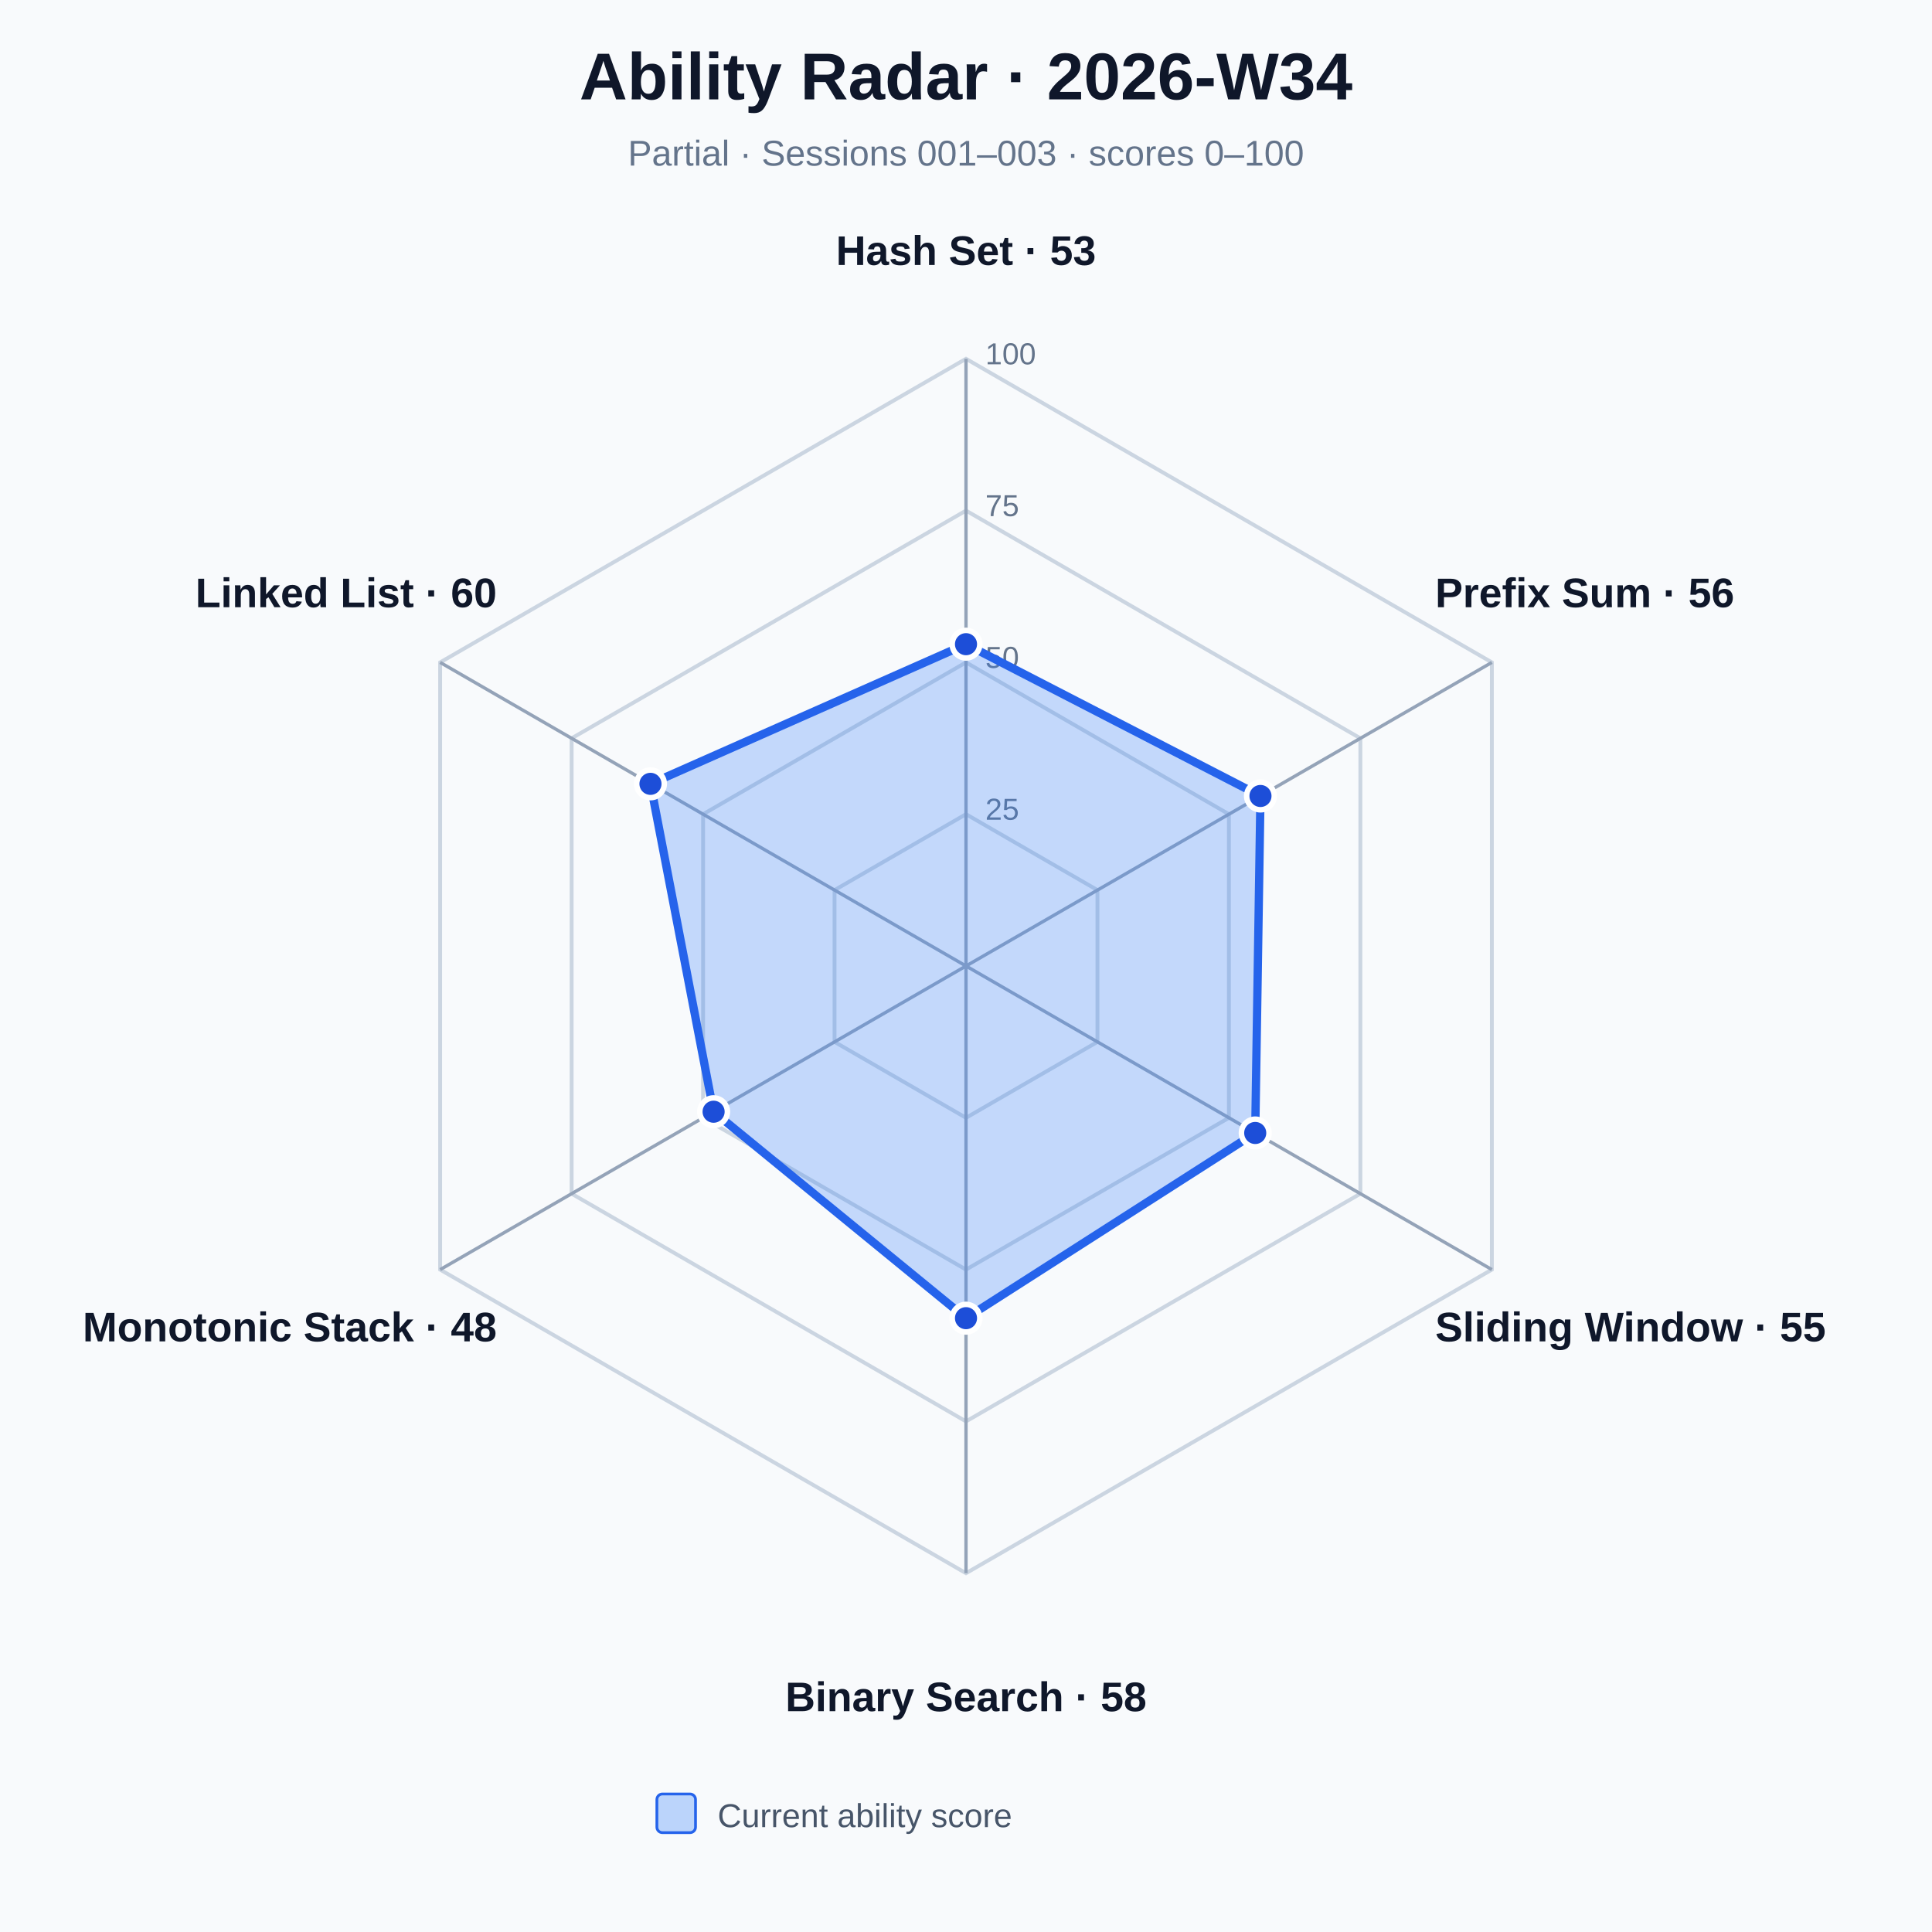
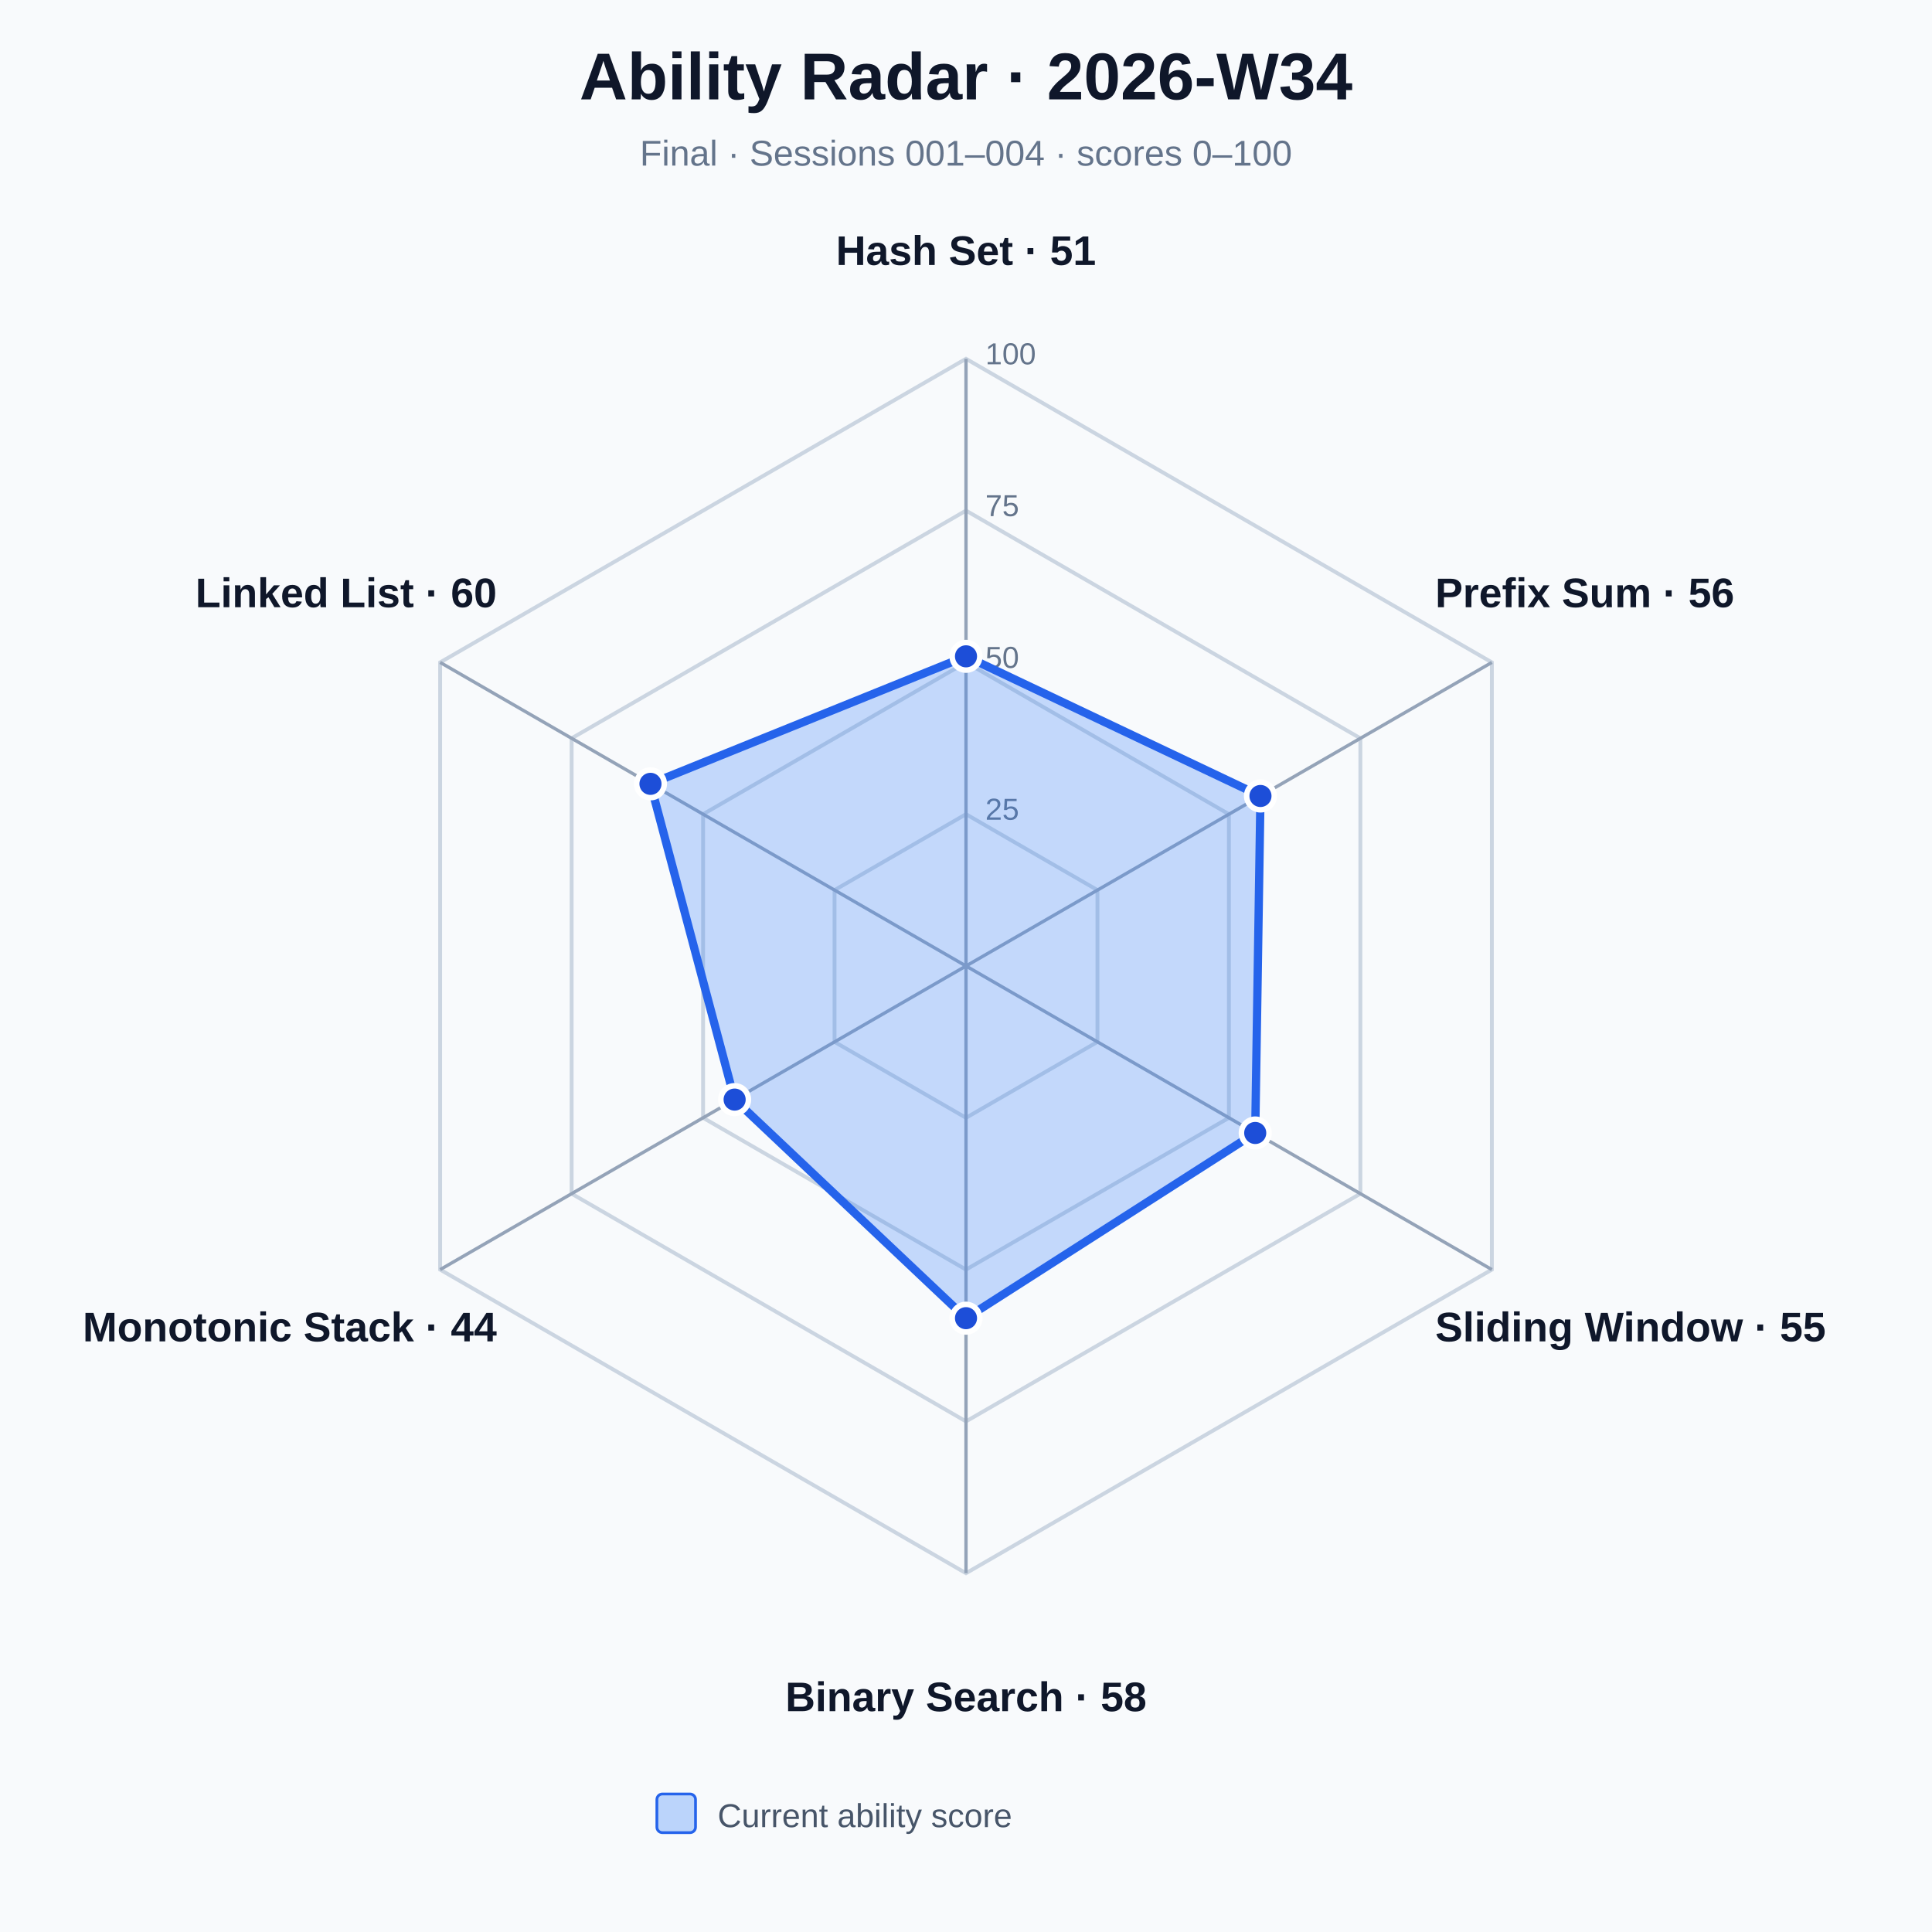
<svg xmlns="http://www.w3.org/2000/svg" viewBox="0 0 700 700" role="img" aria-labelledby="title desc">
  <rect width="700" height="700" fill="#f8fafc" />
  <text x="350" y="36" text-anchor="middle" font-family="Arial, sans-serif" font-size="24" font-weight="700" fill="#0f172a">Ability Radar · 2026-W34</text>
-   <text x="350" y="60" text-anchor="middle" font-family="Arial, sans-serif" font-size="13" fill="#64748b">Partial · Sessions 001–003 · scores 0–100</text>
+   <text x="350" y="60" text-anchor="middle" font-family="Arial, sans-serif" font-size="13" fill="#64748b">Final · Sessions 001–004 · scores 0–100</text>
  <g fill="none" stroke="#cbd5e1" stroke-width="1.4">
    <polygon points="350,295 397.63,322.5 397.63,377.5 350,405 302.37,377.5 302.37,322.5" />
    <polygon points="350,240 445.26,295 445.26,405 350,460 254.74,405 254.74,295" />
    <polygon points="350,185 492.89,267.5 492.89,432.5 350,515 207.11,432.5 207.11,267.5" />
    <polygon points="350,130 540.53,240 540.53,460 350,570 159.47,460 159.47,240" />
  </g>
  <g stroke="#94a3b8" stroke-width="1.2">
    <line x1="350" y1="350" x2="350" y2="130" />
    <line x1="350" y1="350" x2="540.53" y2="240" />
    <line x1="350" y1="350" x2="540.53" y2="460" />
    <line x1="350" y1="350" x2="350" y2="570" />
    <line x1="350" y1="350" x2="159.47" y2="460" />
    <line x1="350" y1="350" x2="159.47" y2="240" />
  </g>
  <g font-family="Arial, sans-serif" font-size="11" fill="#64748b">
    <text x="357" y="297">25</text>
    <text x="357" y="242">50</text>
    <text x="357" y="187">75</text>
    <text x="357" y="132">100</text>
  </g>
-   <polygon points="350,233.4 456.69,288.4 454.79,410.5 350,477.6 258.55,402.8 235.68,284" fill="#3b82f6" fill-opacity="0.28" stroke="#2563eb" stroke-width="3" />
+   <polygon points="350,237.8 456.69,288.4 454.79,410.5 350,477.6 266.17,398.4 235.68,284" fill="#3b82f6" fill-opacity="0.28" stroke="#2563eb" stroke-width="3" />
  <g fill="#1d4ed8" stroke="#ffffff" stroke-width="2">
-     <circle cx="350" cy="233.4" r="5" />
+     <circle cx="350" cy="237.8" r="5" />
    <circle cx="456.69" cy="288.4" r="5" />
    <circle cx="454.79" cy="410.5" r="5" />
    <circle cx="350" cy="477.6" r="5" />
-     <circle cx="258.55" cy="402.8" r="5" />
+     <circle cx="266.17" cy="398.4" r="5" />
    <circle cx="235.68" cy="284" r="5" />
  </g>
  <g font-family="Arial, sans-serif" font-size="15" font-weight="600" fill="#0f172a">
-     <text x="350" y="96" text-anchor="middle">Hash Set · 53</text>
-     <text x="520" y="220" text-anchor="start">Prefix Sum · 56</text>
-     <text x="520" y="486" text-anchor="start">Sliding Window · 55</text>
+     <text x="350" y="96" text-anchor="middle">Hash Set · 51</text>
+     <text x="520" y="220">Prefix Sum · 56</text>
+     <text x="520" y="486">Sliding Window · 55</text>
    <text x="350" y="620" text-anchor="middle">Binary Search · 58</text>
-     <text x="180" y="486" text-anchor="end">Monotonic Stack · 48</text>
+     <text x="180" y="486" text-anchor="end">Monotonic Stack · 44</text>
    <text x="180" y="220" text-anchor="end">Linked List · 60</text>
  </g>
  <g font-family="Arial, sans-serif" font-size="12" fill="#475569">
    <rect x="238" y="650" width="14" height="14" rx="2" fill="#3b82f6" fill-opacity="0.32" stroke="#2563eb" />
    <text x="260" y="662">Current ability score</text>
  </g>
</svg>
